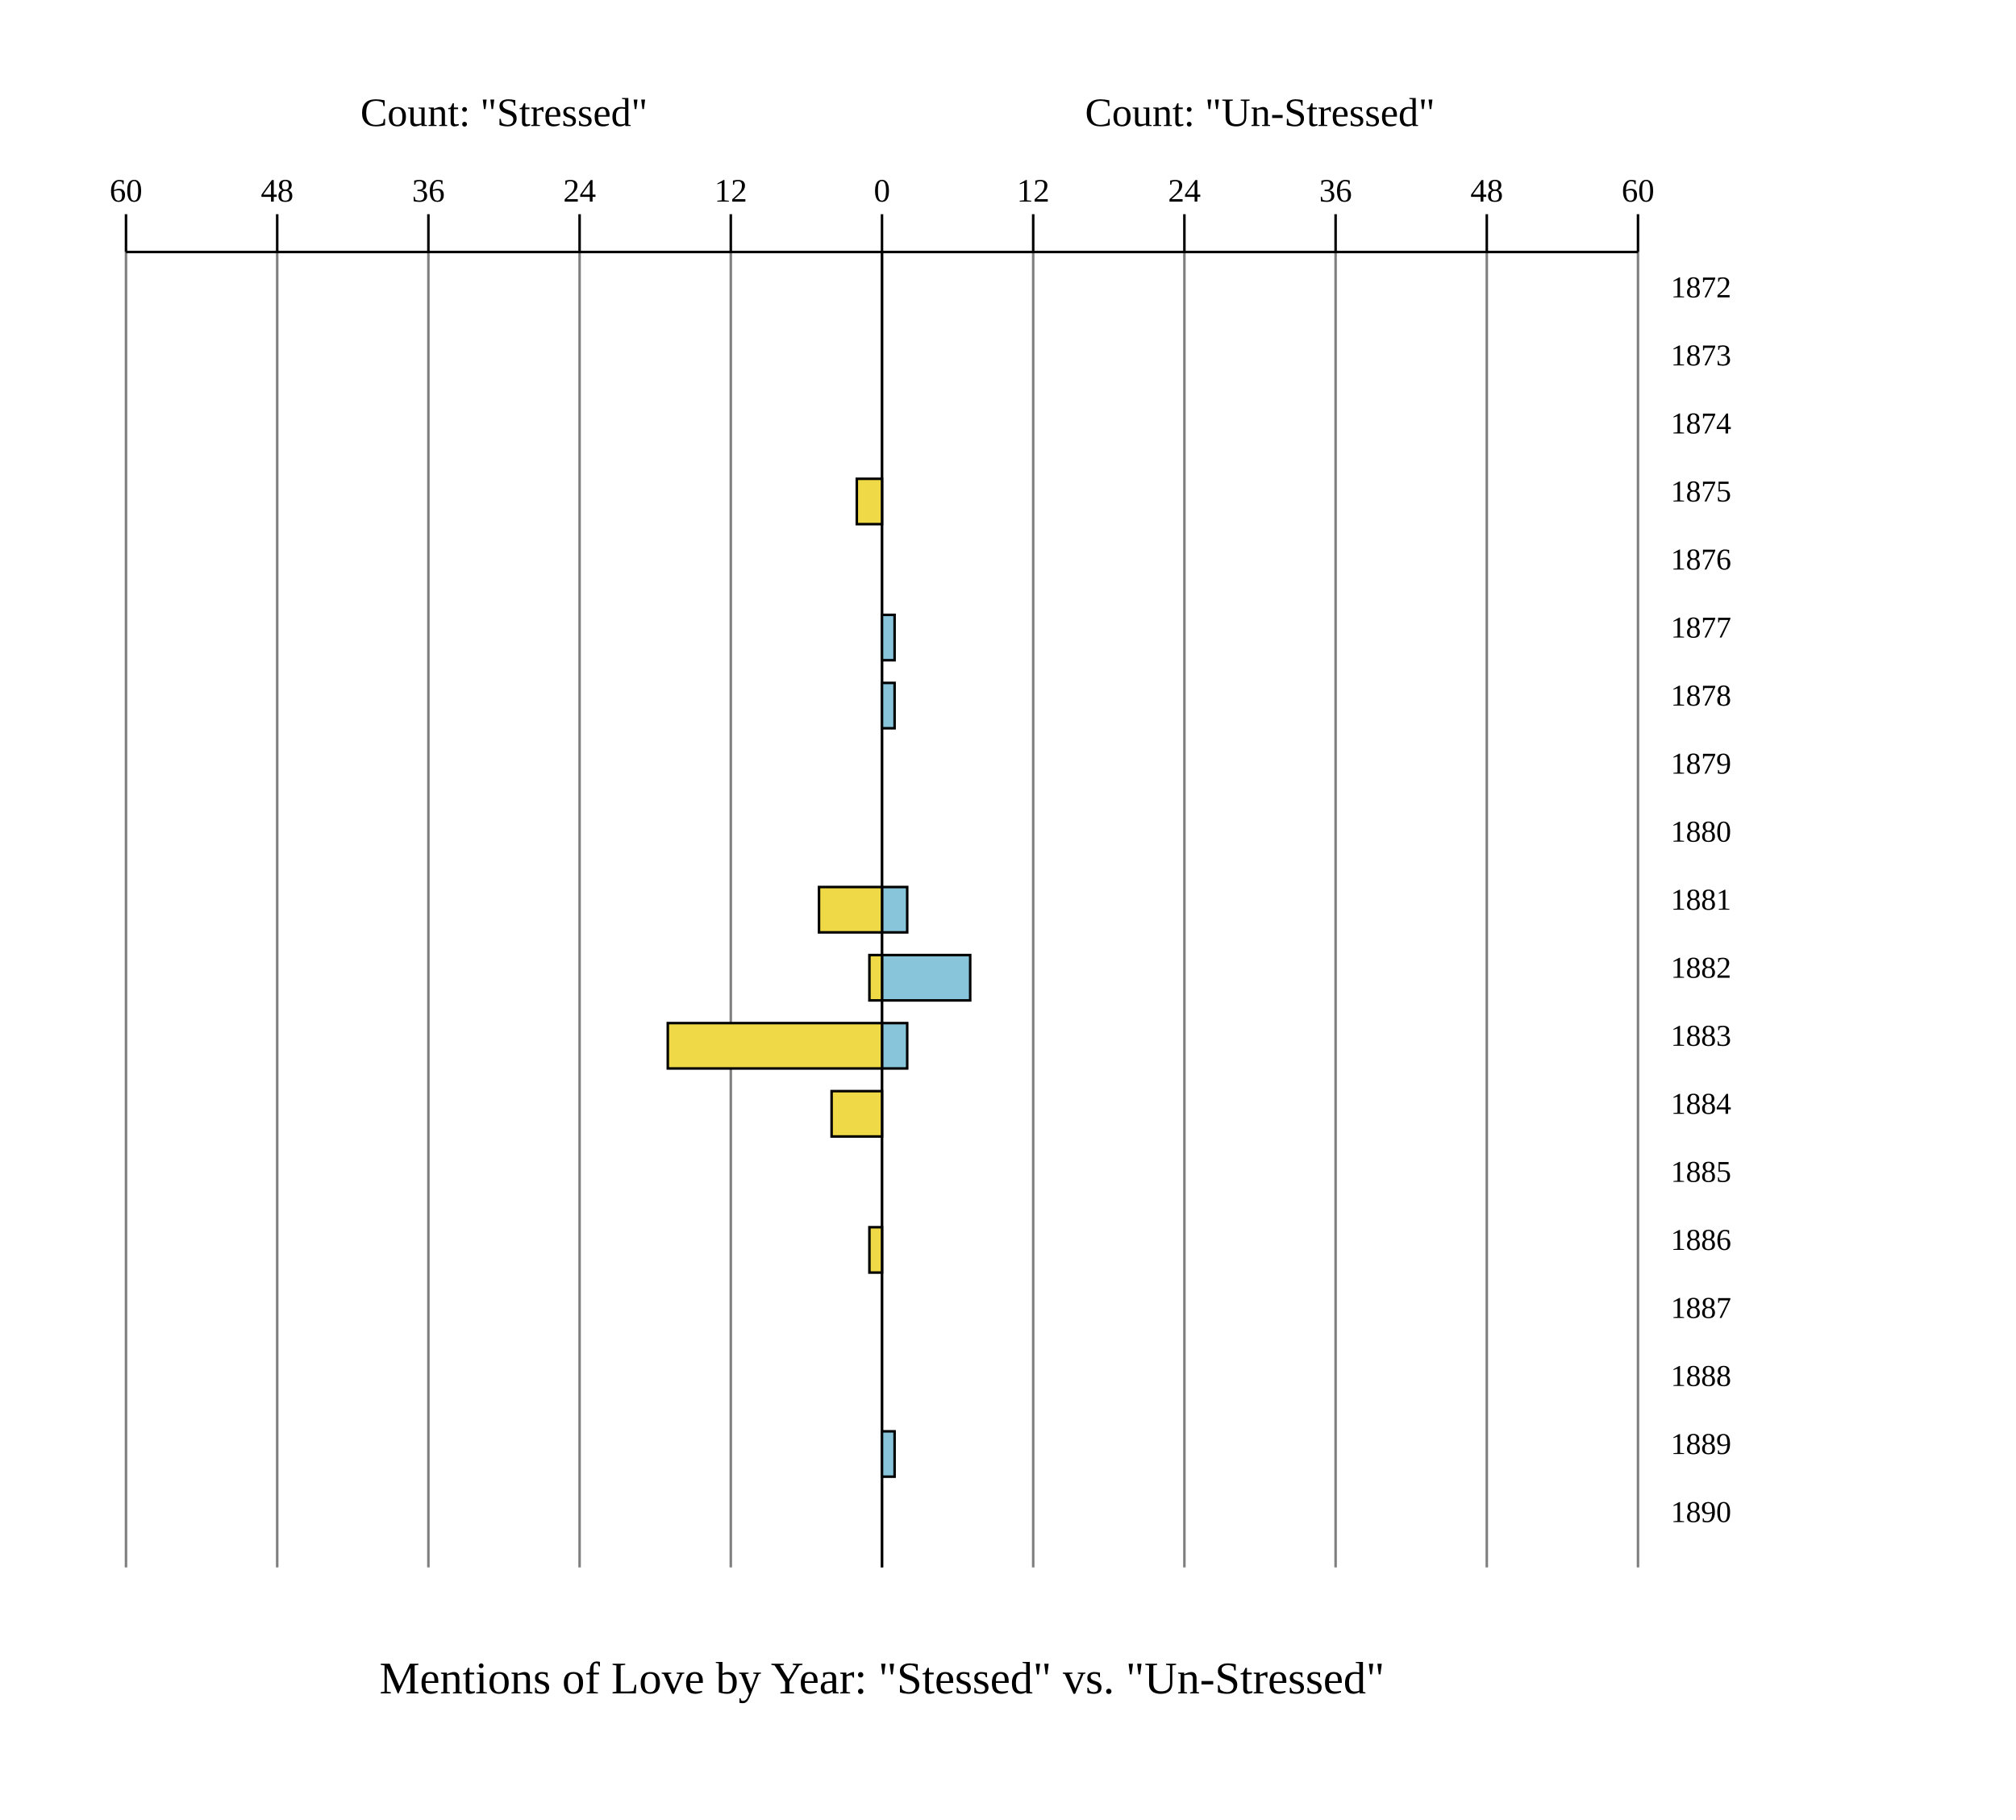
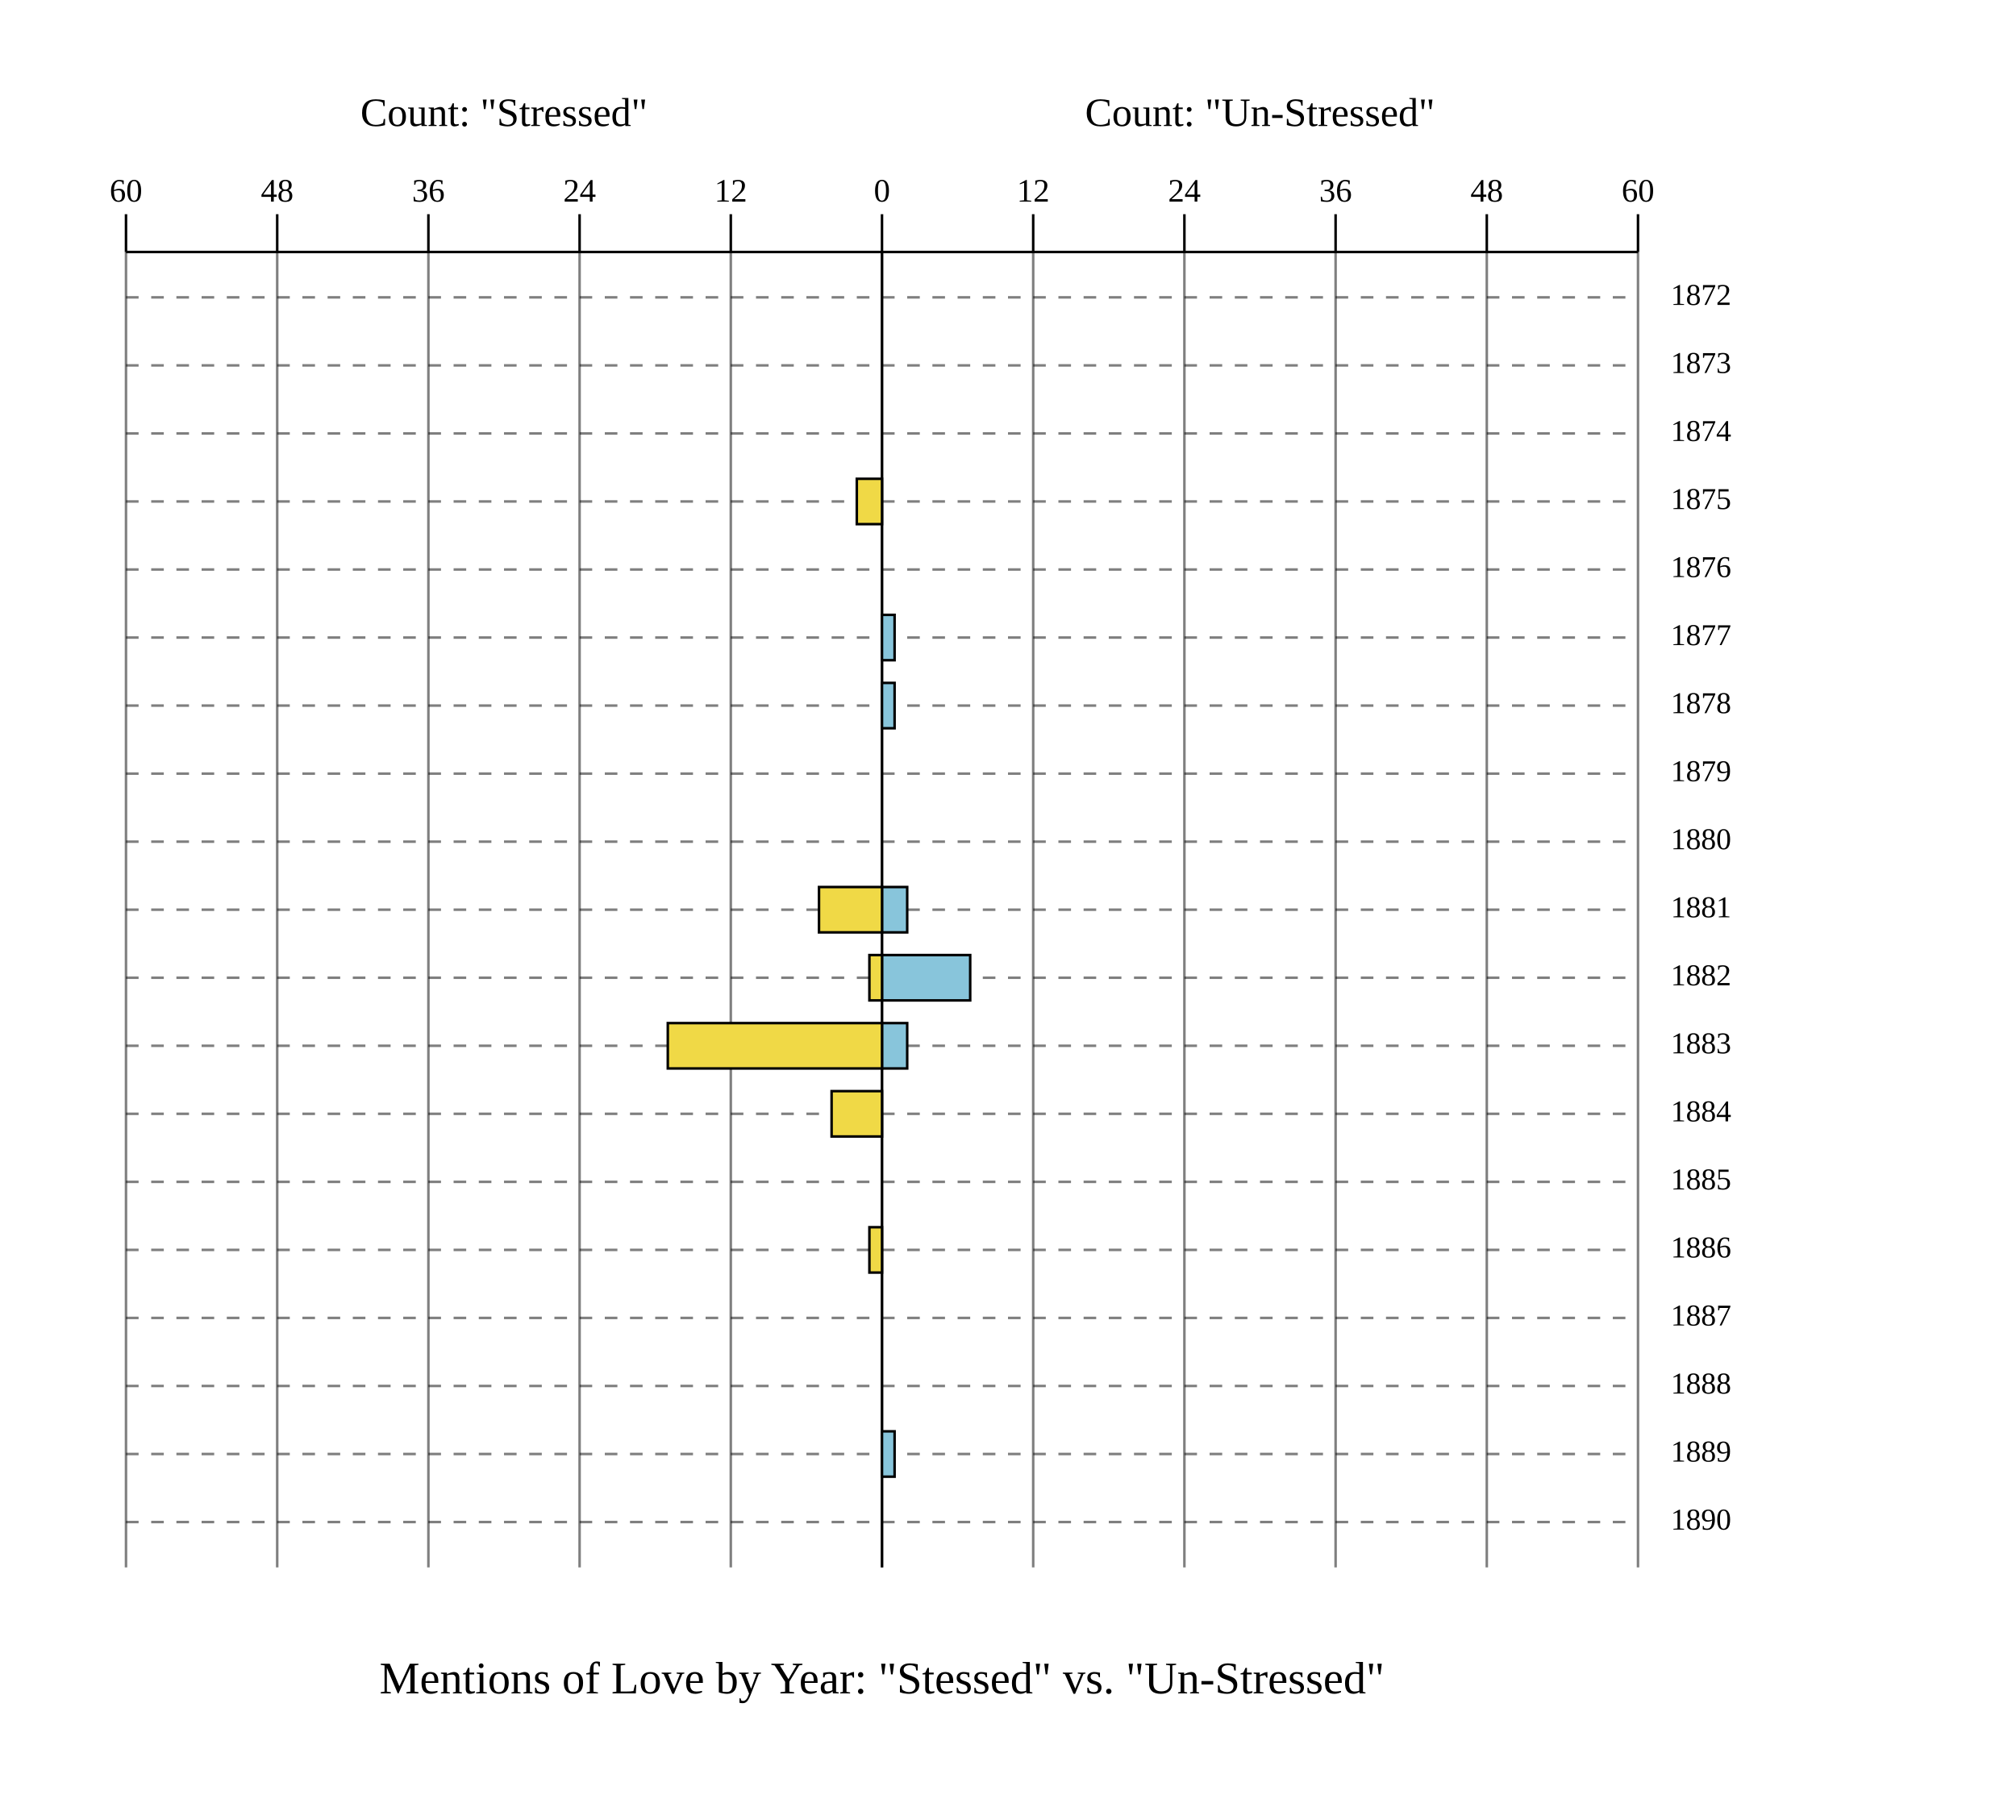
<svg xmlns="http://www.w3.org/2000/svg" height="722" width="800">
  <g transform="translate(350, 100)">
    <line x1="-300" x2="300" y1="0" y2="0" stroke="black" />
    <line x1="0" x2="0" y1="0" y2="522" stroke="black" />
    <text x="150" y="-50" font-size="16" text-anchor="middle" font-weight="300">Count: "Un-Stressed"</text>
    <text x="-150" y="-50" font-size="16" text-anchor="middle" font-weight="300">Count: "Stressed"</text>
    <text x="0" y="572" font-size="18" text-anchor="middle" font-weight="300">Mentions of Love by Year: "Stessed" vs. "Un-Stressed"</text>
    <text y="-20" x="0" font-size="13" text-anchor="middle">0</text>
    <line y1="-15" y2="0" x1="0" x2="0" stroke="black" />
    <line y1="0" y2="522" x1="0" x2="0" stroke="black" opacity=".5" />
    <text y="-20" x="60" font-size="13" text-anchor="middle">12</text>
    <line y1="-15" y2="0" x1="60" x2="60" stroke="black" />
    <line y1="0" y2="522" x1="60" x2="60" stroke="black" opacity=".5" />
    <text y="-20" x="120" font-size="13" text-anchor="middle">24</text>
    <line y1="-15" y2="0" x1="120" x2="120" stroke="black" />
    <line y1="0" y2="522" x1="120" x2="120" stroke="black" opacity=".5" />
    <text y="-20" x="180" font-size="13" text-anchor="middle">36</text>
    <line y1="-15" y2="0" x1="180" x2="180" stroke="black" />
    <line y1="0" y2="522" x1="180" x2="180" stroke="black" opacity=".5" />
    <text y="-20" x="240" font-size="13" text-anchor="middle">48</text>
    <line y1="-15" y2="0" x1="240" x2="240" stroke="black" />
    <line y1="0" y2="522" x1="240" x2="240" stroke="black" opacity=".5" />
    <text y="-20" x="300" font-size="13" text-anchor="middle">60</text>
    <line y1="-15" y2="0" x1="300" x2="300" stroke="black" />
    <line y1="0" y2="522" x1="300" x2="300" stroke="black" opacity=".5" />
    <text y="-20" x="-300" font-size="13" text-anchor="middle">60</text>
    <line y1="-15" y2="0" x1="-300" x2="-300" stroke="black" />
    <line y1="0" y2="522" x1="-300" x2="-300" stroke="black" opacity=".5" />
    <text y="-20" x="-240" font-size="13" text-anchor="middle">48</text>
    <line y1="-15" y2="0" x1="-240" x2="-240" stroke="black" />
    <line y1="0" y2="522" x1="-240" x2="-240" stroke="black" opacity=".5" />
    <text y="-20" x="-180" font-size="13" text-anchor="middle">36</text>
    <line y1="-15" y2="0" x1="-180" x2="-180" stroke="black" />
    <line y1="0" y2="522" x1="-180" x2="-180" stroke="black" opacity=".5" />
    <text y="-20" x="-120" font-size="13" text-anchor="middle">24</text>
    <line y1="-15" y2="0" x1="-120" x2="-120" stroke="black" />
    <line y1="0" y2="522" x1="-120" x2="-120" stroke="black" opacity=".5" />
    <text y="-20" x="-60" font-size="13" text-anchor="middle">12</text>
    <line y1="-15" y2="0" x1="-60" x2="-60" stroke="black" />
    <line y1="0" y2="522" x1="-60" x2="-60" stroke="black" opacity=".5" />
+     <line x1="-300" x2="300" y1="18" y2="18" stroke="black" opacity=".5" stroke-dasharray="5,5" />
    <rect x="0" width="0" y="9" height="18" fill="#88c5db" stroke-width="1" stroke="black" />
-     <text x="325" y="18" text-anchor="middle" font-size="12">1872</text>
+     <text x="325" y="21" text-anchor="middle" font-size="12">1872</text>
+     <line x1="-300" x2="300" y1="45" y2="45" stroke="black" opacity=".5" stroke-dasharray="5,5" />
    <rect x="0" width="0" y="36" height="18" fill="#88c5db" stroke-width="1" stroke="black" />
-     <text x="325" y="45" text-anchor="middle" font-size="12">1873</text>
+     <text x="325" y="48" text-anchor="middle" font-size="12">1873</text>
+     <line x1="-300" x2="300" y1="72" y2="72" stroke="black" opacity=".5" stroke-dasharray="5,5" />
    <rect x="0" width="0" y="63" height="18" fill="#88c5db" stroke-width="1" stroke="black" />
-     <text x="325" y="72" text-anchor="middle" font-size="12">1874</text>
+     <text x="325" y="75" text-anchor="middle" font-size="12">1874</text>
+     <line x1="-300" x2="300" y1="99" y2="99" stroke="black" opacity=".5" stroke-dasharray="5,5" />
    <rect x="0" width="0" y="90" height="18" fill="#88c5db" stroke-width="1" stroke="black" />
-     <text x="325" y="99" text-anchor="middle" font-size="12">1875</text>
+     <text x="325" y="102" text-anchor="middle" font-size="12">1875</text>
+     <line x1="-300" x2="300" y1="126" y2="126" stroke="black" opacity=".5" stroke-dasharray="5,5" />
    <rect x="0" width="0" y="117" height="18" fill="#88c5db" stroke-width="1" stroke="black" />
-     <text x="325" y="126" text-anchor="middle" font-size="12">1876</text>
+     <text x="325" y="129" text-anchor="middle" font-size="12">1876</text>
+     <line x1="-300" x2="300" y1="153" y2="153" stroke="black" opacity=".5" stroke-dasharray="5,5" />
    <rect x="0" width="5" y="144" height="18" fill="#88c5db" stroke-width="1" stroke="black" />
-     <text x="325" y="153" text-anchor="middle" font-size="12">1877</text>
+     <text x="325" y="156" text-anchor="middle" font-size="12">1877</text>
+     <line x1="-300" x2="300" y1="180" y2="180" stroke="black" opacity=".5" stroke-dasharray="5,5" />
    <rect x="0" width="5" y="171" height="18" fill="#88c5db" stroke-width="1" stroke="black" />
-     <text x="325" y="180" text-anchor="middle" font-size="12">1878</text>
+     <text x="325" y="183" text-anchor="middle" font-size="12">1878</text>
+     <line x1="-300" x2="300" y1="207" y2="207" stroke="black" opacity=".5" stroke-dasharray="5,5" />
    <rect x="0" width="0" y="198" height="18" fill="#88c5db" stroke-width="1" stroke="black" />
-     <text x="325" y="207" text-anchor="middle" font-size="12">1879</text>
+     <text x="325" y="210" text-anchor="middle" font-size="12">1879</text>
+     <line x1="-300" x2="300" y1="234" y2="234" stroke="black" opacity=".5" stroke-dasharray="5,5" />
    <rect x="0" width="0" y="225" height="18" fill="#88c5db" stroke-width="1" stroke="black" />
-     <text x="325" y="234" text-anchor="middle" font-size="12">1880</text>
+     <text x="325" y="237" text-anchor="middle" font-size="12">1880</text>
+     <line x1="-300" x2="300" y1="261" y2="261" stroke="black" opacity=".5" stroke-dasharray="5,5" />
    <rect x="0" width="10" y="252" height="18" fill="#88c5db" stroke-width="1" stroke="black" />
-     <text x="325" y="261" text-anchor="middle" font-size="12">1881</text>
+     <text x="325" y="264" text-anchor="middle" font-size="12">1881</text>
+     <line x1="-300" x2="300" y1="288" y2="288" stroke="black" opacity=".5" stroke-dasharray="5,5" />
    <rect x="0" width="35" y="279" height="18" fill="#88c5db" stroke-width="1" stroke="black" />
-     <text x="325" y="288" text-anchor="middle" font-size="12">1882</text>
+     <text x="325" y="291" text-anchor="middle" font-size="12">1882</text>
+     <line x1="-300" x2="300" y1="315" y2="315" stroke="black" opacity=".5" stroke-dasharray="5,5" />
    <rect x="0" width="10" y="306" height="18" fill="#88c5db" stroke-width="1" stroke="black" />
-     <text x="325" y="315" text-anchor="middle" font-size="12">1883</text>
+     <text x="325" y="318" text-anchor="middle" font-size="12">1883</text>
+     <line x1="-300" x2="300" y1="342" y2="342" stroke="black" opacity=".5" stroke-dasharray="5,5" />
    <rect x="0" width="0" y="333" height="18" fill="#88c5db" stroke-width="1" stroke="black" />
-     <text x="325" y="342" text-anchor="middle" font-size="12">1884</text>
+     <text x="325" y="345" text-anchor="middle" font-size="12">1884</text>
+     <line x1="-300" x2="300" y1="369" y2="369" stroke="black" opacity=".5" stroke-dasharray="5,5" />
    <rect x="0" width="0" y="360" height="18" fill="#88c5db" stroke-width="1" stroke="black" />
-     <text x="325" y="369" text-anchor="middle" font-size="12">1885</text>
+     <text x="325" y="372" text-anchor="middle" font-size="12">1885</text>
+     <line x1="-300" x2="300" y1="396" y2="396" stroke="black" opacity=".5" stroke-dasharray="5,5" />
    <rect x="0" width="0" y="387" height="18" fill="#88c5db" stroke-width="1" stroke="black" />
-     <text x="325" y="396" text-anchor="middle" font-size="12">1886</text>
+     <text x="325" y="399" text-anchor="middle" font-size="12">1886</text>
+     <line x1="-300" x2="300" y1="423" y2="423" stroke="black" opacity=".5" stroke-dasharray="5,5" />
    <rect x="0" width="0" y="414" height="18" fill="#88c5db" stroke-width="1" stroke="black" />
-     <text x="325" y="423" text-anchor="middle" font-size="12">1887</text>
+     <text x="325" y="426" text-anchor="middle" font-size="12">1887</text>
+     <line x1="-300" x2="300" y1="450" y2="450" stroke="black" opacity=".5" stroke-dasharray="5,5" />
    <rect x="0" width="0" y="441" height="18" fill="#88c5db" stroke-width="1" stroke="black" />
-     <text x="325" y="450" text-anchor="middle" font-size="12">1888</text>
+     <text x="325" y="453" text-anchor="middle" font-size="12">1888</text>
+     <line x1="-300" x2="300" y1="477" y2="477" stroke="black" opacity=".5" stroke-dasharray="5,5" />
    <rect x="0" width="5" y="468" height="18" fill="#88c5db" stroke-width="1" stroke="black" />
-     <text x="325" y="477" text-anchor="middle" font-size="12">1889</text>
+     <text x="325" y="480" text-anchor="middle" font-size="12">1889</text>
+     <line x1="-300" x2="300" y1="504" y2="504" stroke="black" opacity=".5" stroke-dasharray="5,5" />
    <rect x="0" width="0" y="495" height="18" fill="#88c5db" stroke-width="1" stroke="black" />
-     <text x="325" y="504" text-anchor="middle" font-size="12">1890</text>
+     <text x="325" y="507" text-anchor="middle" font-size="12">1890</text>
    <rect x="-0" width="0" y="9" height="18" fill="#f0d946" stroke-width="1" stroke="black" />
    <rect x="-0" width="0" y="36" height="18" fill="#f0d946" stroke-width="1" stroke="black" />
    <rect x="-0" width="0" y="63" height="18" fill="#f0d946" stroke-width="1" stroke="black" />
    <rect x="-10" width="10" y="90" height="18" fill="#f0d946" stroke-width="1" stroke="black" />
    <rect x="-0" width="0" y="117" height="18" fill="#f0d946" stroke-width="1" stroke="black" />
    <rect x="-0" width="0" y="144" height="18" fill="#f0d946" stroke-width="1" stroke="black" />
    <rect x="-0" width="0" y="171" height="18" fill="#f0d946" stroke-width="1" stroke="black" />
    <rect x="-0" width="0" y="198" height="18" fill="#f0d946" stroke-width="1" stroke="black" />
    <rect x="-0" width="0" y="225" height="18" fill="#f0d946" stroke-width="1" stroke="black" />
    <rect x="-25" width="25" y="252" height="18" fill="#f0d946" stroke-width="1" stroke="black" />
    <rect x="-5" width="5" y="279" height="18" fill="#f0d946" stroke-width="1" stroke="black" />
    <rect x="-85" width="85" y="306" height="18" fill="#f0d946" stroke-width="1" stroke="black" />
    <rect x="-20" width="20" y="333" height="18" fill="#f0d946" stroke-width="1" stroke="black" />
    <rect x="-0" width="0" y="360" height="18" fill="#f0d946" stroke-width="1" stroke="black" />
    <rect x="-5" width="5" y="387" height="18" fill="#f0d946" stroke-width="1" stroke="black" />
    <rect x="-0" width="0" y="414" height="18" fill="#f0d946" stroke-width="1" stroke="black" />
    <rect x="-0" width="0" y="441" height="18" fill="#f0d946" stroke-width="1" stroke="black" />
    <rect x="-0" width="0" y="468" height="18" fill="#f0d946" stroke-width="1" stroke="black" />
    <rect x="-0" width="0" y="495" height="18" fill="#f0d946" stroke-width="1" stroke="black" />
  </g>
</svg>
